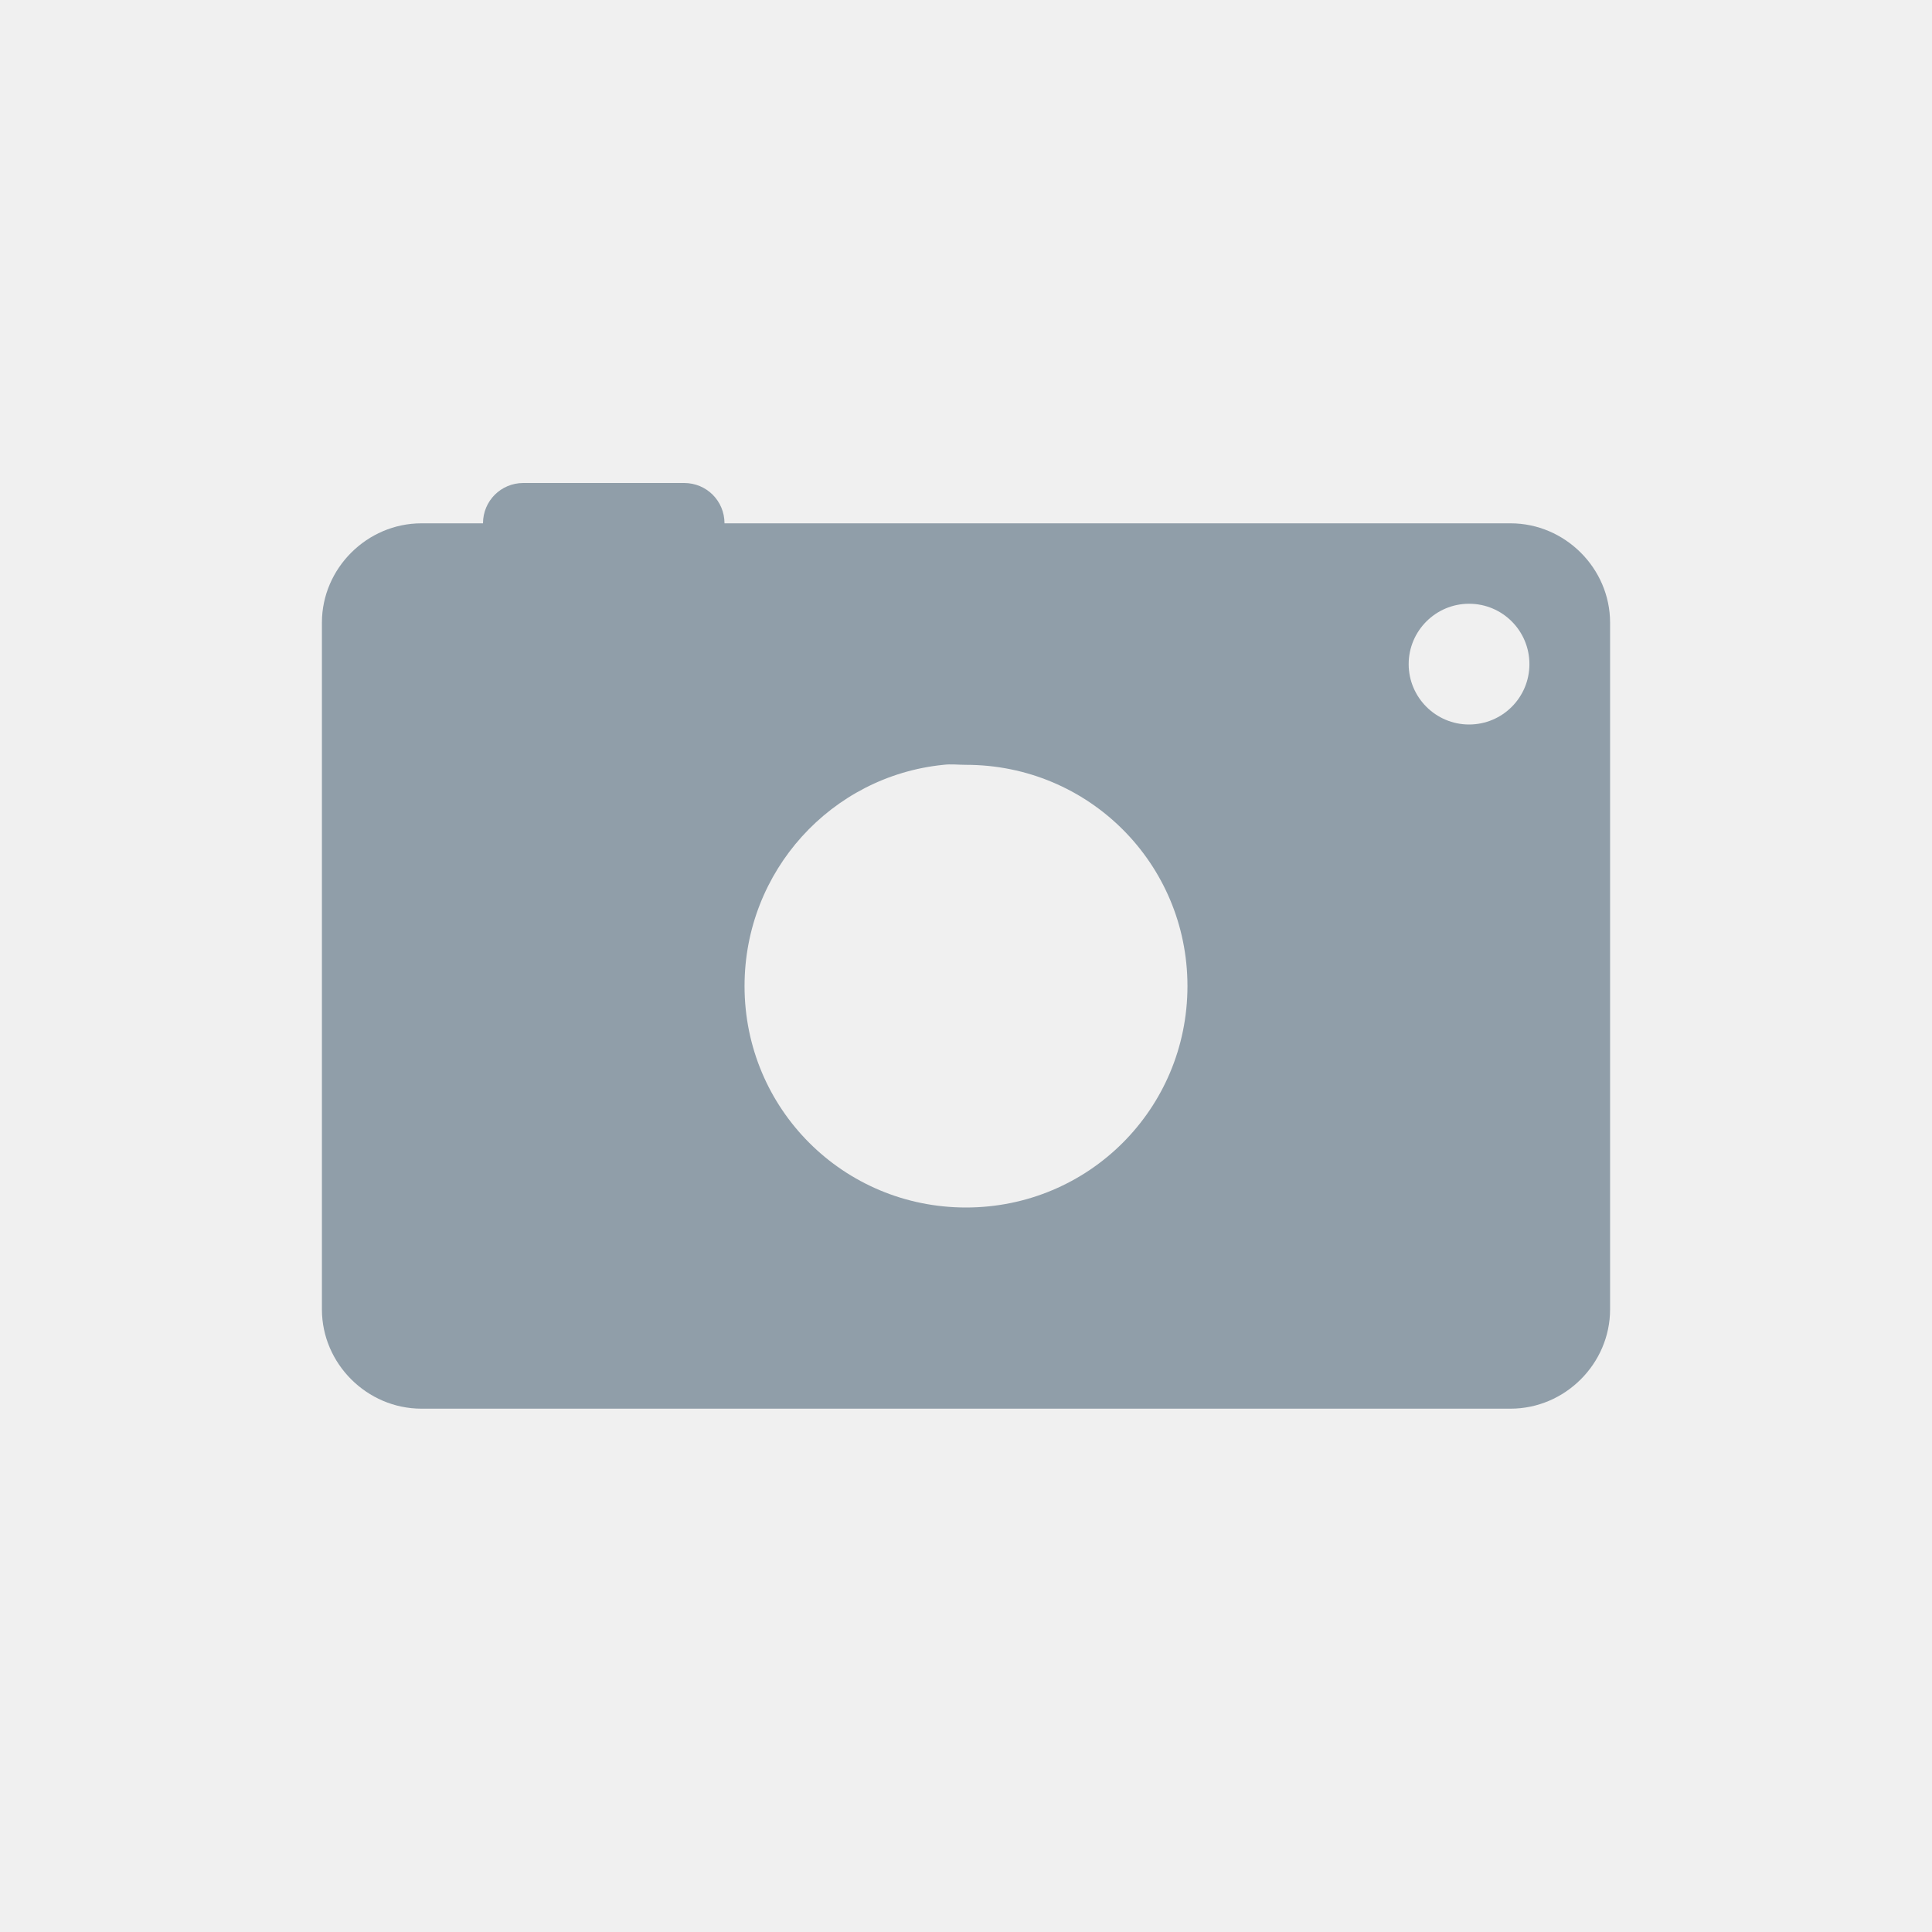
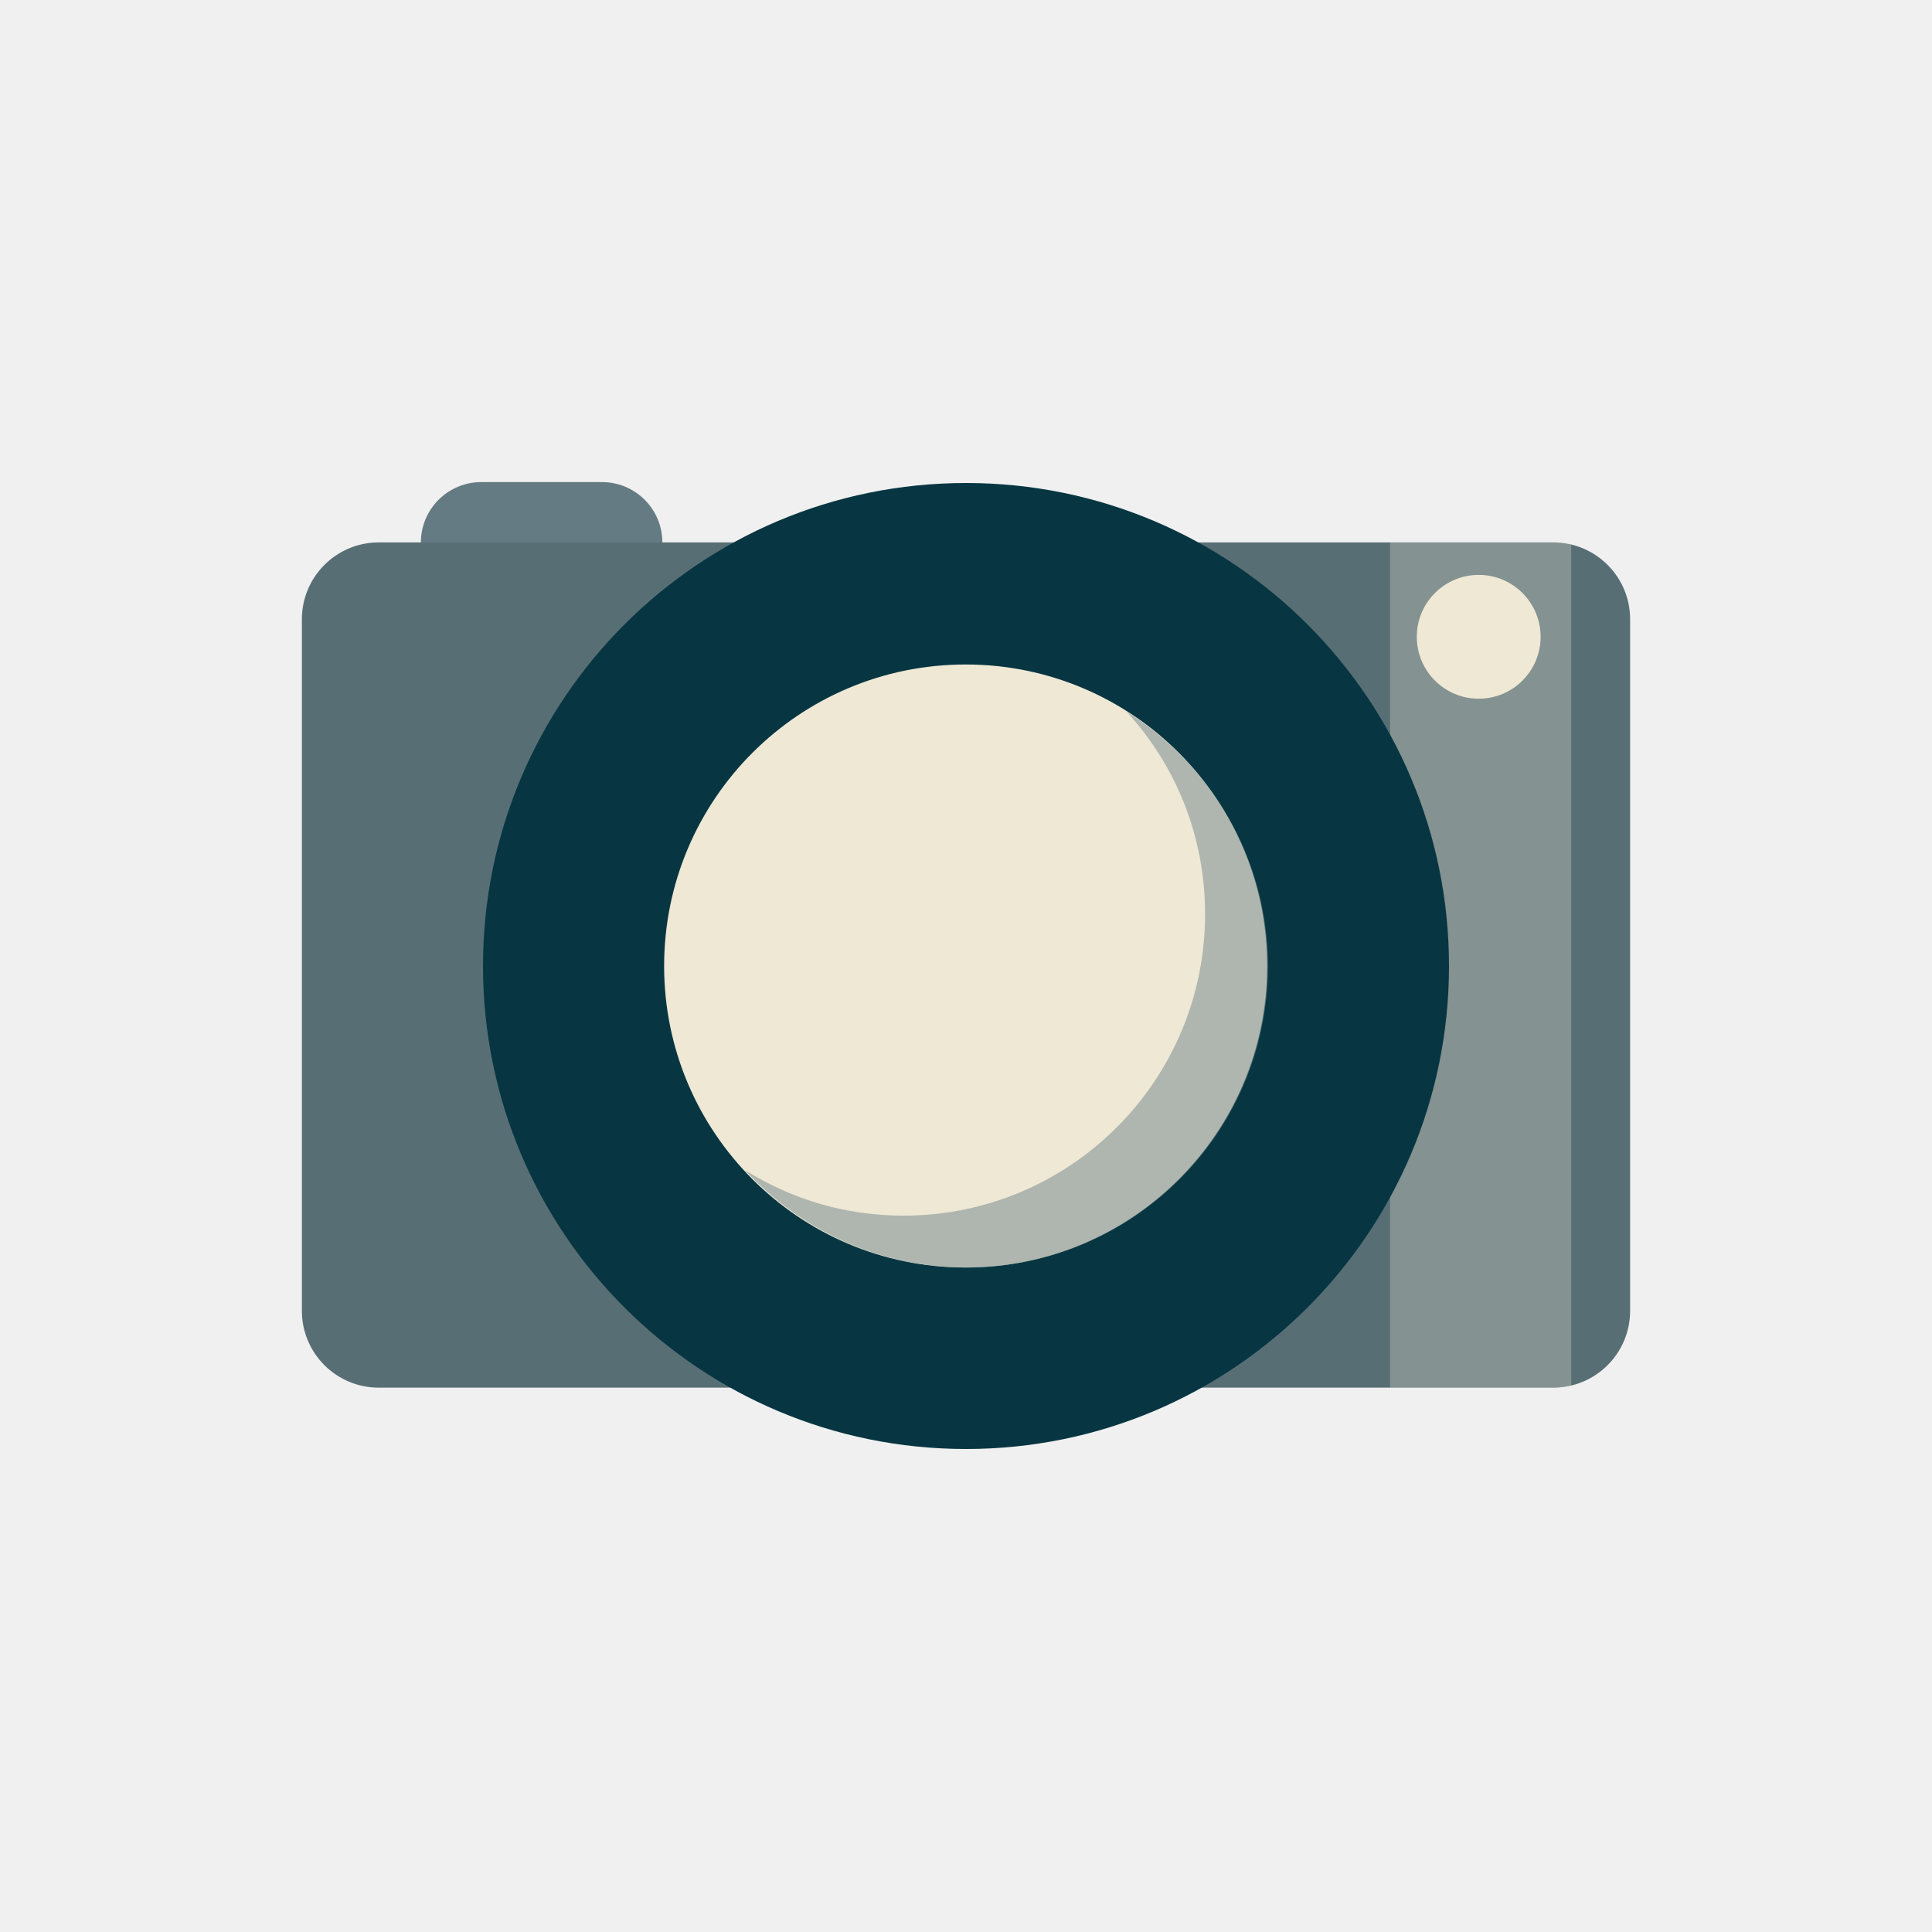
- <svg xmlns="http://www.w3.org/2000/svg" width="32" height="32" viewBox="0 0 32 32">
-   <path style="fill:#909ea9" d="M 8.668 8 C 8.297 8 8 8.297 8 8.668 L 6.98 8.668 C 6.078 8.668 5.332 9.414 5.332 10.312 L 5.332 21.688 C 5.332 22.586 6.078 23.332 6.98 23.332 L 25.02 23.332 C 25.922 23.332 26.668 22.586 26.668 21.688 L 26.668 10.312 C 26.668 9.414 25.922 8.668 25.02 8.668 L 12 8.668 C 12 8.297 11.703 8 11.332 8 Z M 24.332 10 C 24.887 10 25.332 10.449 25.332 11 C 25.332 11.551 24.887 12 24.332 12 C 23.781 12 23.332 11.551 23.332 11 C 23.332 10.449 23.781 10 24.332 10 Z M 15.625 12.668 C 15.75 12.652 15.871 12.668 16 12.668 C 18.031 12.668 19.668 14.301 19.668 16.332 C 19.668 18.367 18.031 20 16 20 C 13.969 20 12.332 18.367 12.332 16.332 C 12.332 14.426 13.77 12.855 15.625 12.668 Z " />
+ <svg xmlns="http://www.w3.org/2000/svg" width="32" height="32" viewBox="0 0 32 32" id="svg2" version="1.1">
+   <defs id="defs8" />
+   <g style="fill:none;stroke:#ffffff" id="g4" transform="matrix(0.6875,0,0,0.6875,23.55085,-0.9343674)">
+     <g style="stroke-width:0.5" transform="translate(-38.38147,-1006.1)" id="g6">
+       <path d="m 15,16.875 -2.185,14.218 19.935,0 L 30,16.867 z" transform="translate(0,1004.362)" id="path8" />
+       <path d="m 12.741,31.581 0,3.028 20.085,0 0,-3.028 z" transform="translate(0,1004.362)" id="path10" />
+     </g>
+     <g style="stroke-width:0.4" transform="translate(-39.59798,-1004.362)" id="g12">
+       <path d="m 24.86,1036.349 -9.148,0 0,-0.928 c 2.966,0 6.427,0 9.148,0 z" id="path14" />
+       <path d="m 26.584,1036.349 4.508,0 -2.61e-4,-0.647 -4.508,0 z" id="path16" />
+     </g>
+   </g>
+   <rect style="fill:#657b83;fill-opacity:1;stroke:none" id="rect3807" width="4" height="2" x="6.971" y="7.985" ry="1" />
+   <rect style="fill:#586e75;fill-opacity:1;stroke:none" id="rect3005" width="22" height="14" x="5" y="8.984" ry="1.273" />
+   <rect style="fill:#eee8d5;fill-opacity:0.289;stroke:none" id="rect3805" width="3" height="14" x="23.024" y="8.984" />
+   <path style="fill:#073642;fill-opacity:1;stroke:none" id="path3009" d="m -3,24 a 8,8 0 1 1 -16,0 8,8 0 1 1 16,0 z" transform="translate(27,-8)" />
+   <path style="fill:#eee8d5;fill-opacity:1;stroke:none" id="path3007" d="m 30,25 a 6,6 0 1 1 -12,0 6,6 0 1 1 12,0 z" transform="matrix(0.8323421,0,0,0.8323421,-3.982159,-4.808554)" />
+   <path style="fill:#839496;fill-opacity:0.59;stroke:none" d="m 18.659,11.786 c 0.813,0.888 1.301,2.056 1.301,3.355 0,2.758 -2.236,4.994 -4.994,4.994 -0.971,0 -1.86,-0.275 -2.627,-0.754 0.912,0.986 2.218,1.613 3.668,1.613 2.758,0 4.994,-2.236 4.994,-4.994 0,-1.777 -0.943,-3.329 -2.341,-4.214 z" id="path3007-4" />
+   <path style="fill:#eee8d5;fill-opacity:1;stroke:none" id="path3809" d="m 3,17 a 2,2 0 1 1 -4,0 2,2 0 1 1 4,0 z" transform="matrix(0.5127119,0,0,0.5127119,23.97933,1.831273)" />
</svg>
